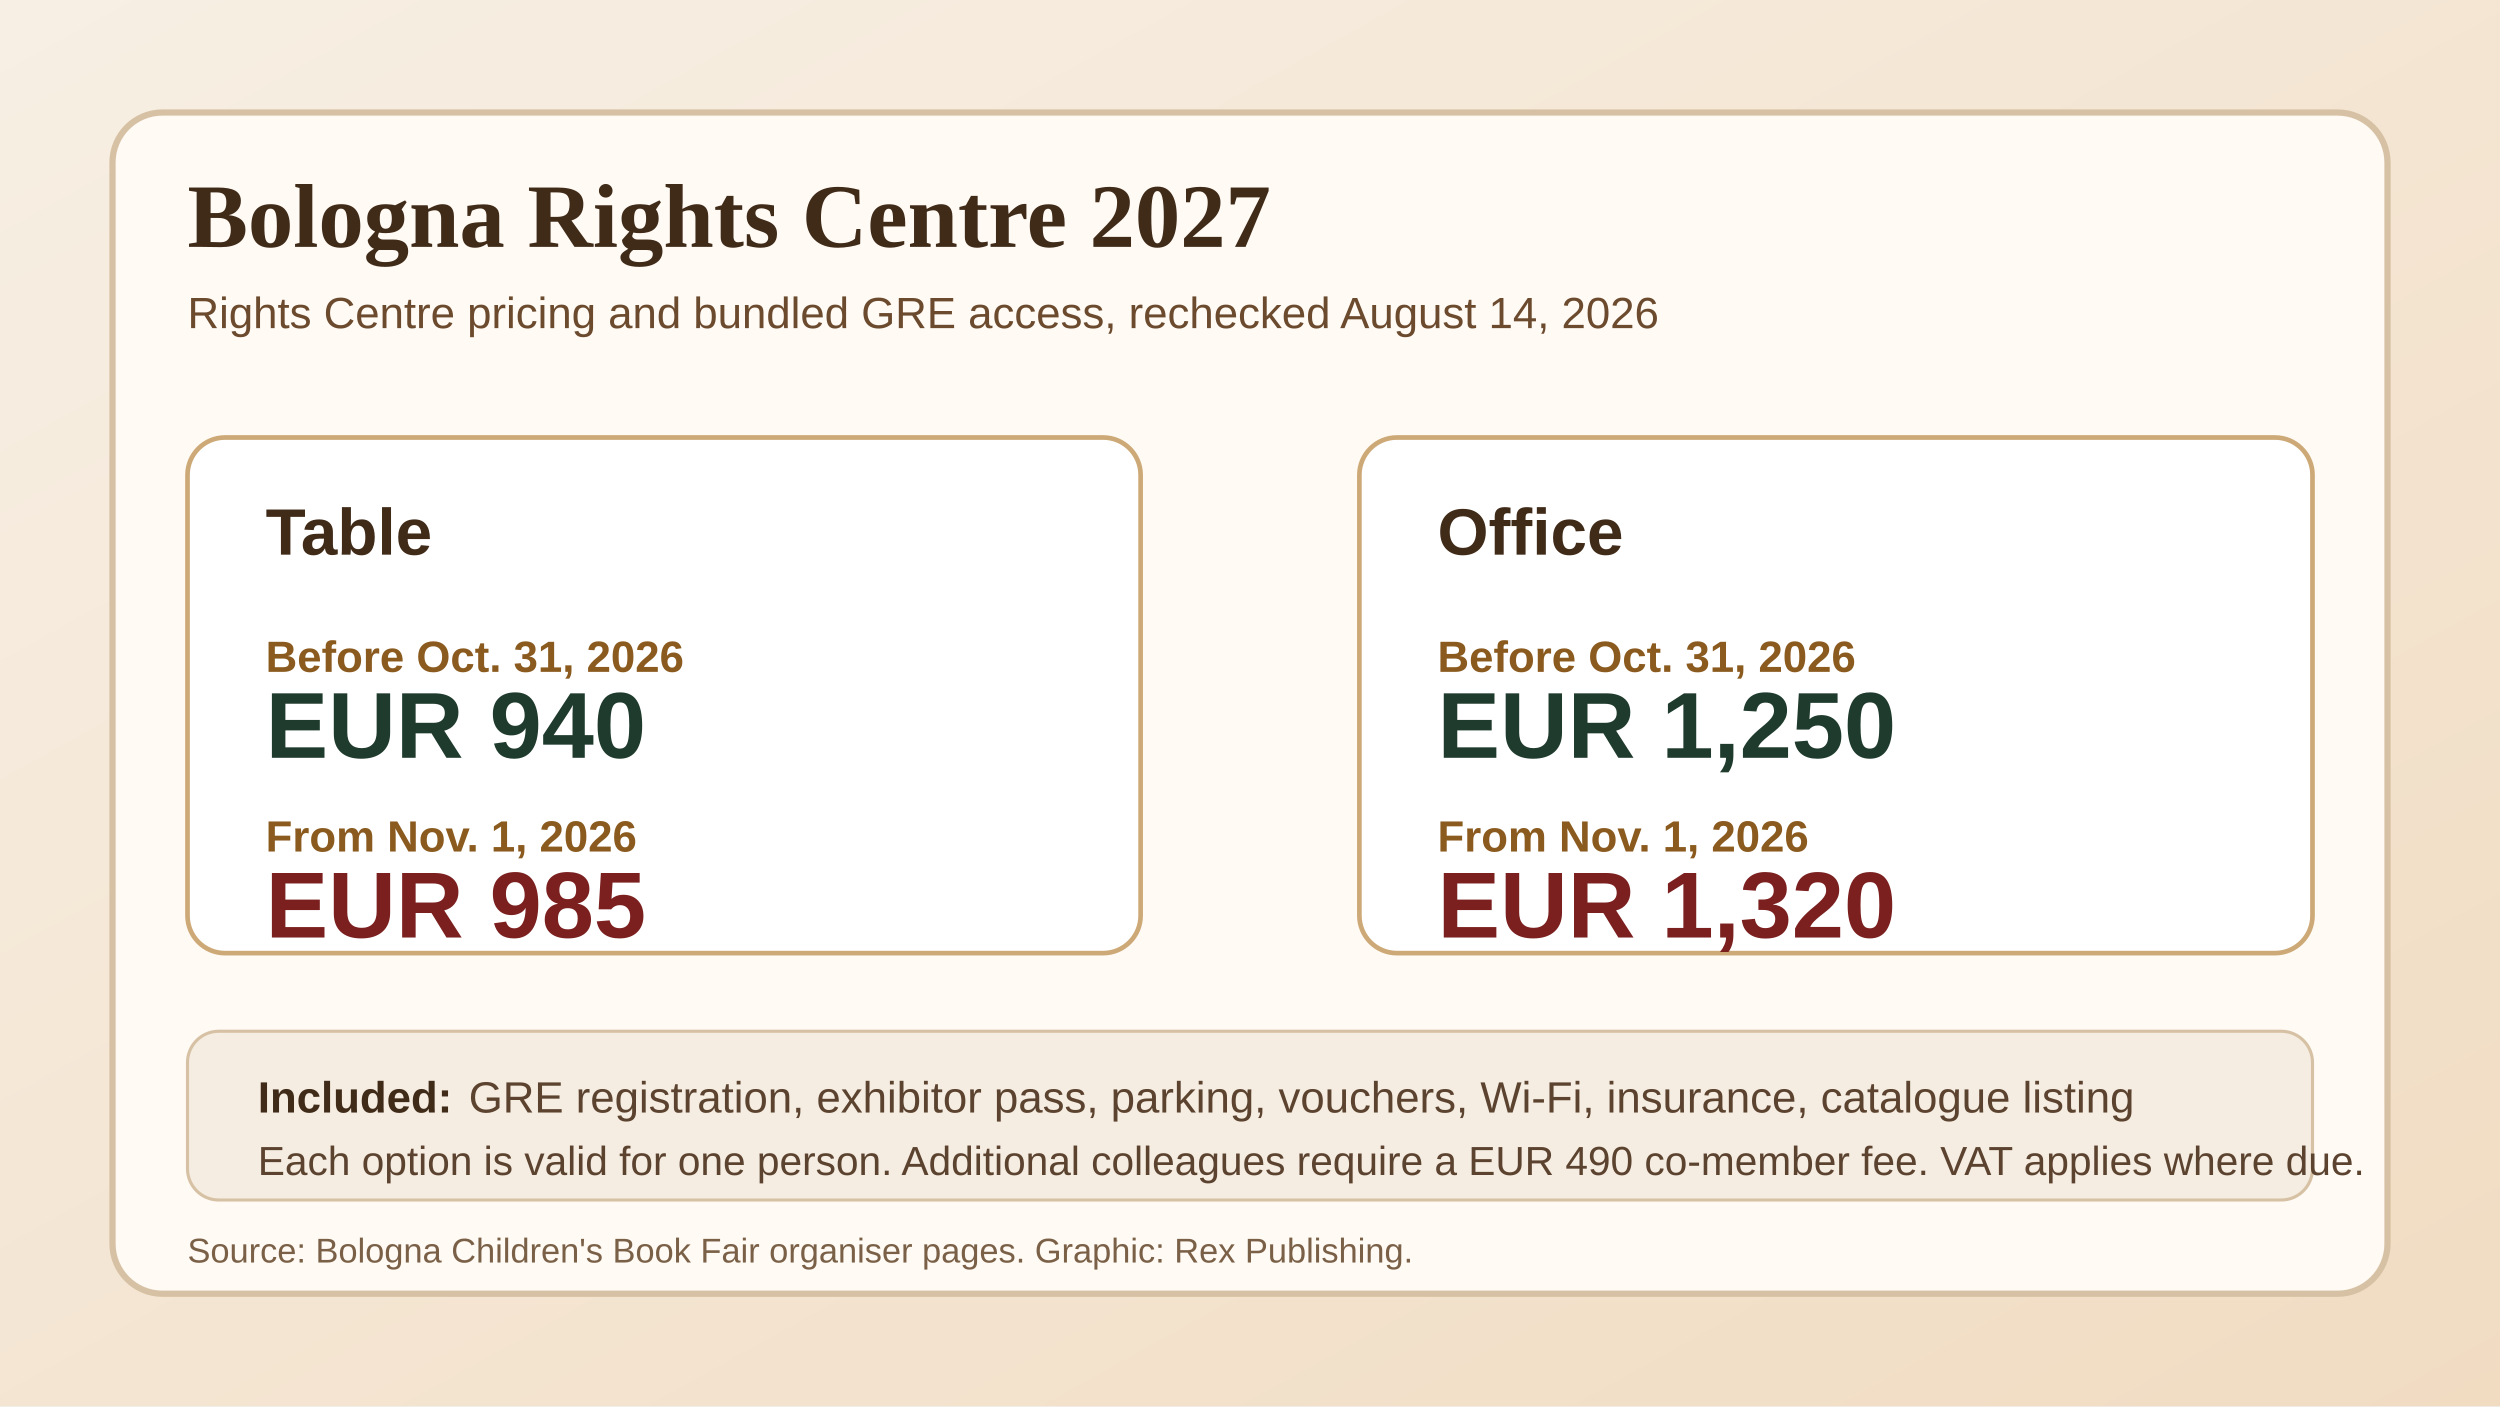
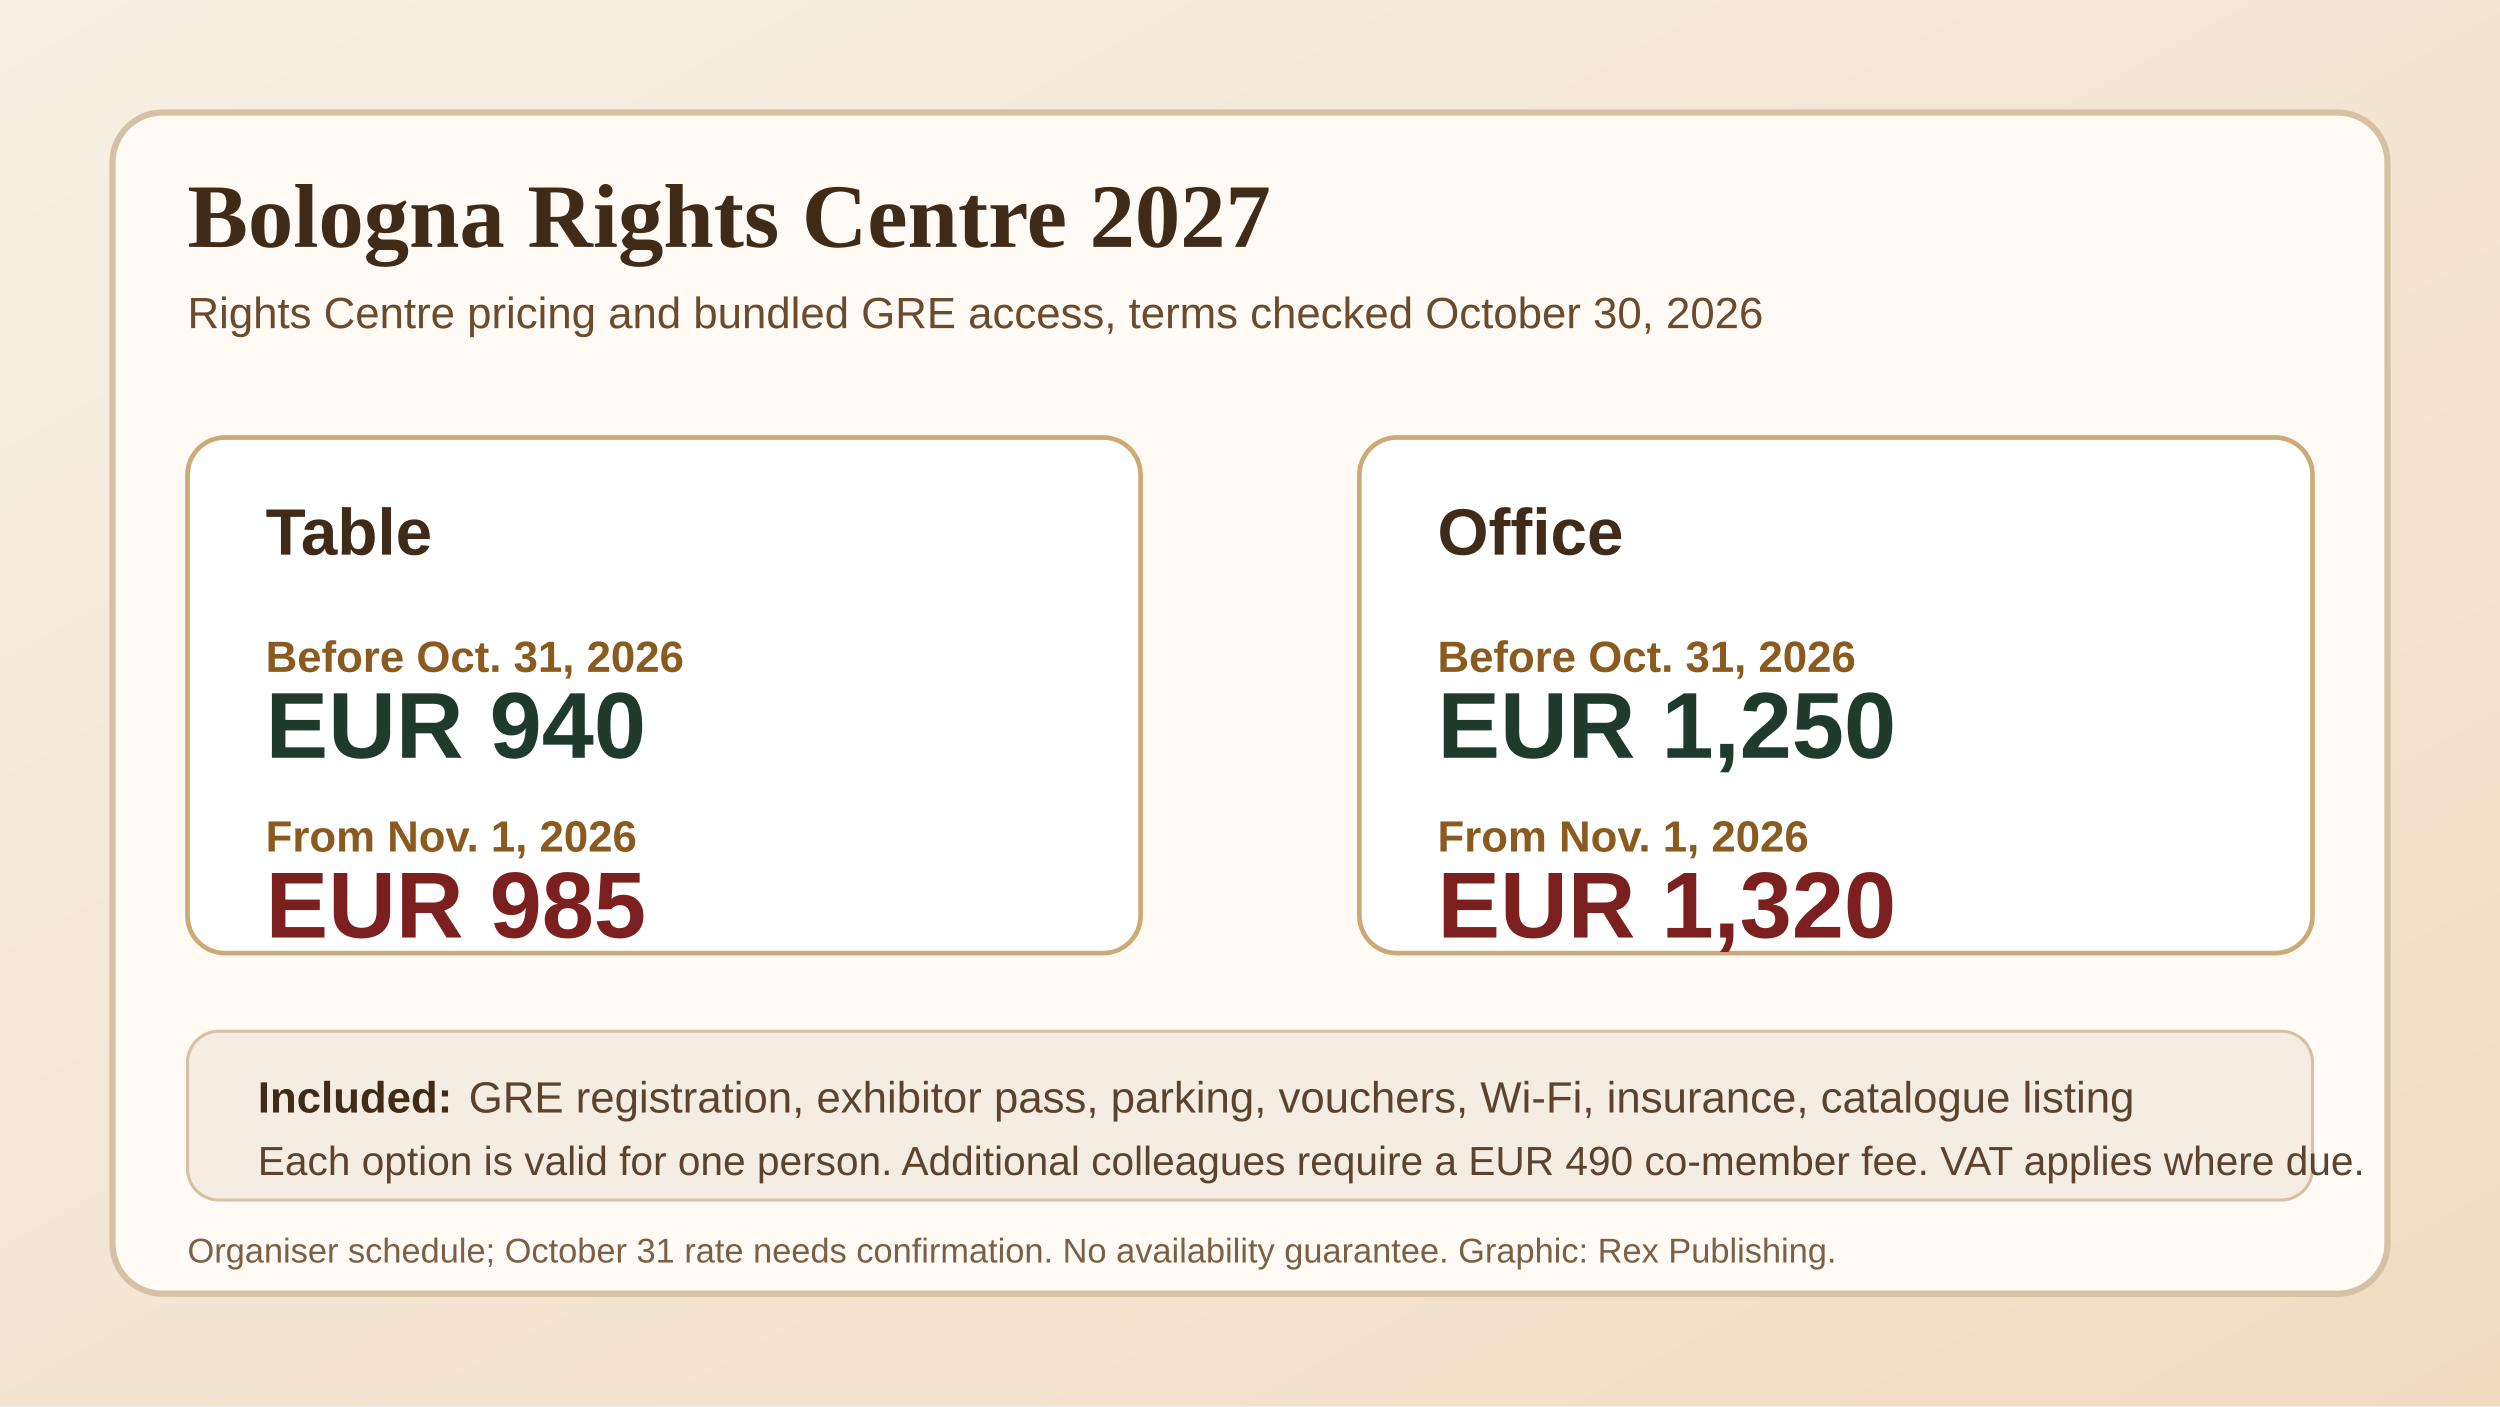
<svg xmlns="http://www.w3.org/2000/svg" width="1600" height="900" viewBox="0 0 1600 900" role="img" aria-labelledby="title desc">
  <defs>
    <linearGradient id="bg" x1="0" y1="0" x2="1" y2="1">
      <stop offset="0%" stop-color="#f7efe4" />
      <stop offset="100%" stop-color="#f1dcc2" />
    </linearGradient>
  </defs>
  <rect width="1600" height="900" fill="url(#bg)" />
  <rect x="72" y="72" width="1456" height="756" rx="32" fill="#fffaf4" stroke="#d7c1a4" stroke-width="4" />
  <text x="120" y="158" fill="#402a18" font-family="Georgia, 'Times New Roman', serif" font-size="58" font-weight="700">Bologna Rights Centre 2027</text>
-   <text x="120" y="210" fill="#6b4a2e" font-family="Arial, Helvetica, sans-serif" font-size="28">Rights Centre pricing and bundled GRE access, rechecked August 14, 2026</text>
+   <text x="120" y="210" fill="#6b4a2e" font-family="Arial, Helvetica, sans-serif" font-size="28">Rights Centre pricing and bundled GRE access, terms checked October 30, 2026</text>
  <rect x="120" y="280" width="610" height="330" rx="24" fill="#fff" stroke="#cda977" stroke-width="3" />
  <rect x="870" y="280" width="610" height="330" rx="24" fill="#fff" stroke="#cda977" stroke-width="3" />
  <text x="170" y="355" fill="#402a18" font-family="Arial, Helvetica, sans-serif" font-size="42" font-weight="700">Table</text>
  <text x="920" y="355" fill="#402a18" font-family="Arial, Helvetica, sans-serif" font-size="42" font-weight="700">Office</text>
  <text x="170" y="430" fill="#8a5a1f" font-family="Arial, Helvetica, sans-serif" font-size="28" font-weight="700">Before Oct. 31, 2026</text>
  <text x="170" y="485" fill="#1f3b2d" font-family="Arial, Helvetica, sans-serif" font-size="60" font-weight="700">EUR 940</text>
  <text x="170" y="545" fill="#8a5a1f" font-family="Arial, Helvetica, sans-serif" font-size="28" font-weight="700">From Nov. 1, 2026</text>
  <text x="170" y="600" fill="#7b1f1f" font-family="Arial, Helvetica, sans-serif" font-size="60" font-weight="700">EUR 985</text>
  <text x="920" y="430" fill="#8a5a1f" font-family="Arial, Helvetica, sans-serif" font-size="28" font-weight="700">Before Oct. 31, 2026</text>
  <text x="920" y="485" fill="#1f3b2d" font-family="Arial, Helvetica, sans-serif" font-size="60" font-weight="700">EUR 1,250</text>
  <text x="920" y="545" fill="#8a5a1f" font-family="Arial, Helvetica, sans-serif" font-size="28" font-weight="700">From Nov. 1, 2026</text>
  <text x="920" y="600" fill="#7b1f1f" font-family="Arial, Helvetica, sans-serif" font-size="60" font-weight="700">EUR 1,320</text>
  <rect x="120" y="660" width="1360" height="108" rx="20" fill="#f5ede1" stroke="#d7c1a4" stroke-width="2" />
  <text x="165" y="712" fill="#402a18" font-family="Arial, Helvetica, sans-serif" font-size="28" font-weight="700">Included:</text>
  <text x="300" y="712" fill="#5c4330" font-family="Arial, Helvetica, sans-serif" font-size="28">GRE registration, exhibitor pass, parking, vouchers, Wi-Fi, insurance, catalogue listing</text>
  <text x="165" y="752" fill="#5c4330" font-family="Arial, Helvetica, sans-serif" font-size="26">Each option is valid for one person. Additional colleagues require a EUR 490 co-member fee. VAT applies where due.</text>
-   <text x="120" y="808" fill="#7a6047" font-family="Arial, Helvetica, sans-serif" font-size="22">Source: Bologna Children's Book Fair organiser pages. Graphic: Rex Publishing.</text>
+   <text x="120" y="808" fill="#7a6047" font-family="Arial, Helvetica, sans-serif" font-size="22">Organiser schedule; October 31 rate needs confirmation. No availability guarantee. Graphic: Rex Publishing.</text>
</svg>
